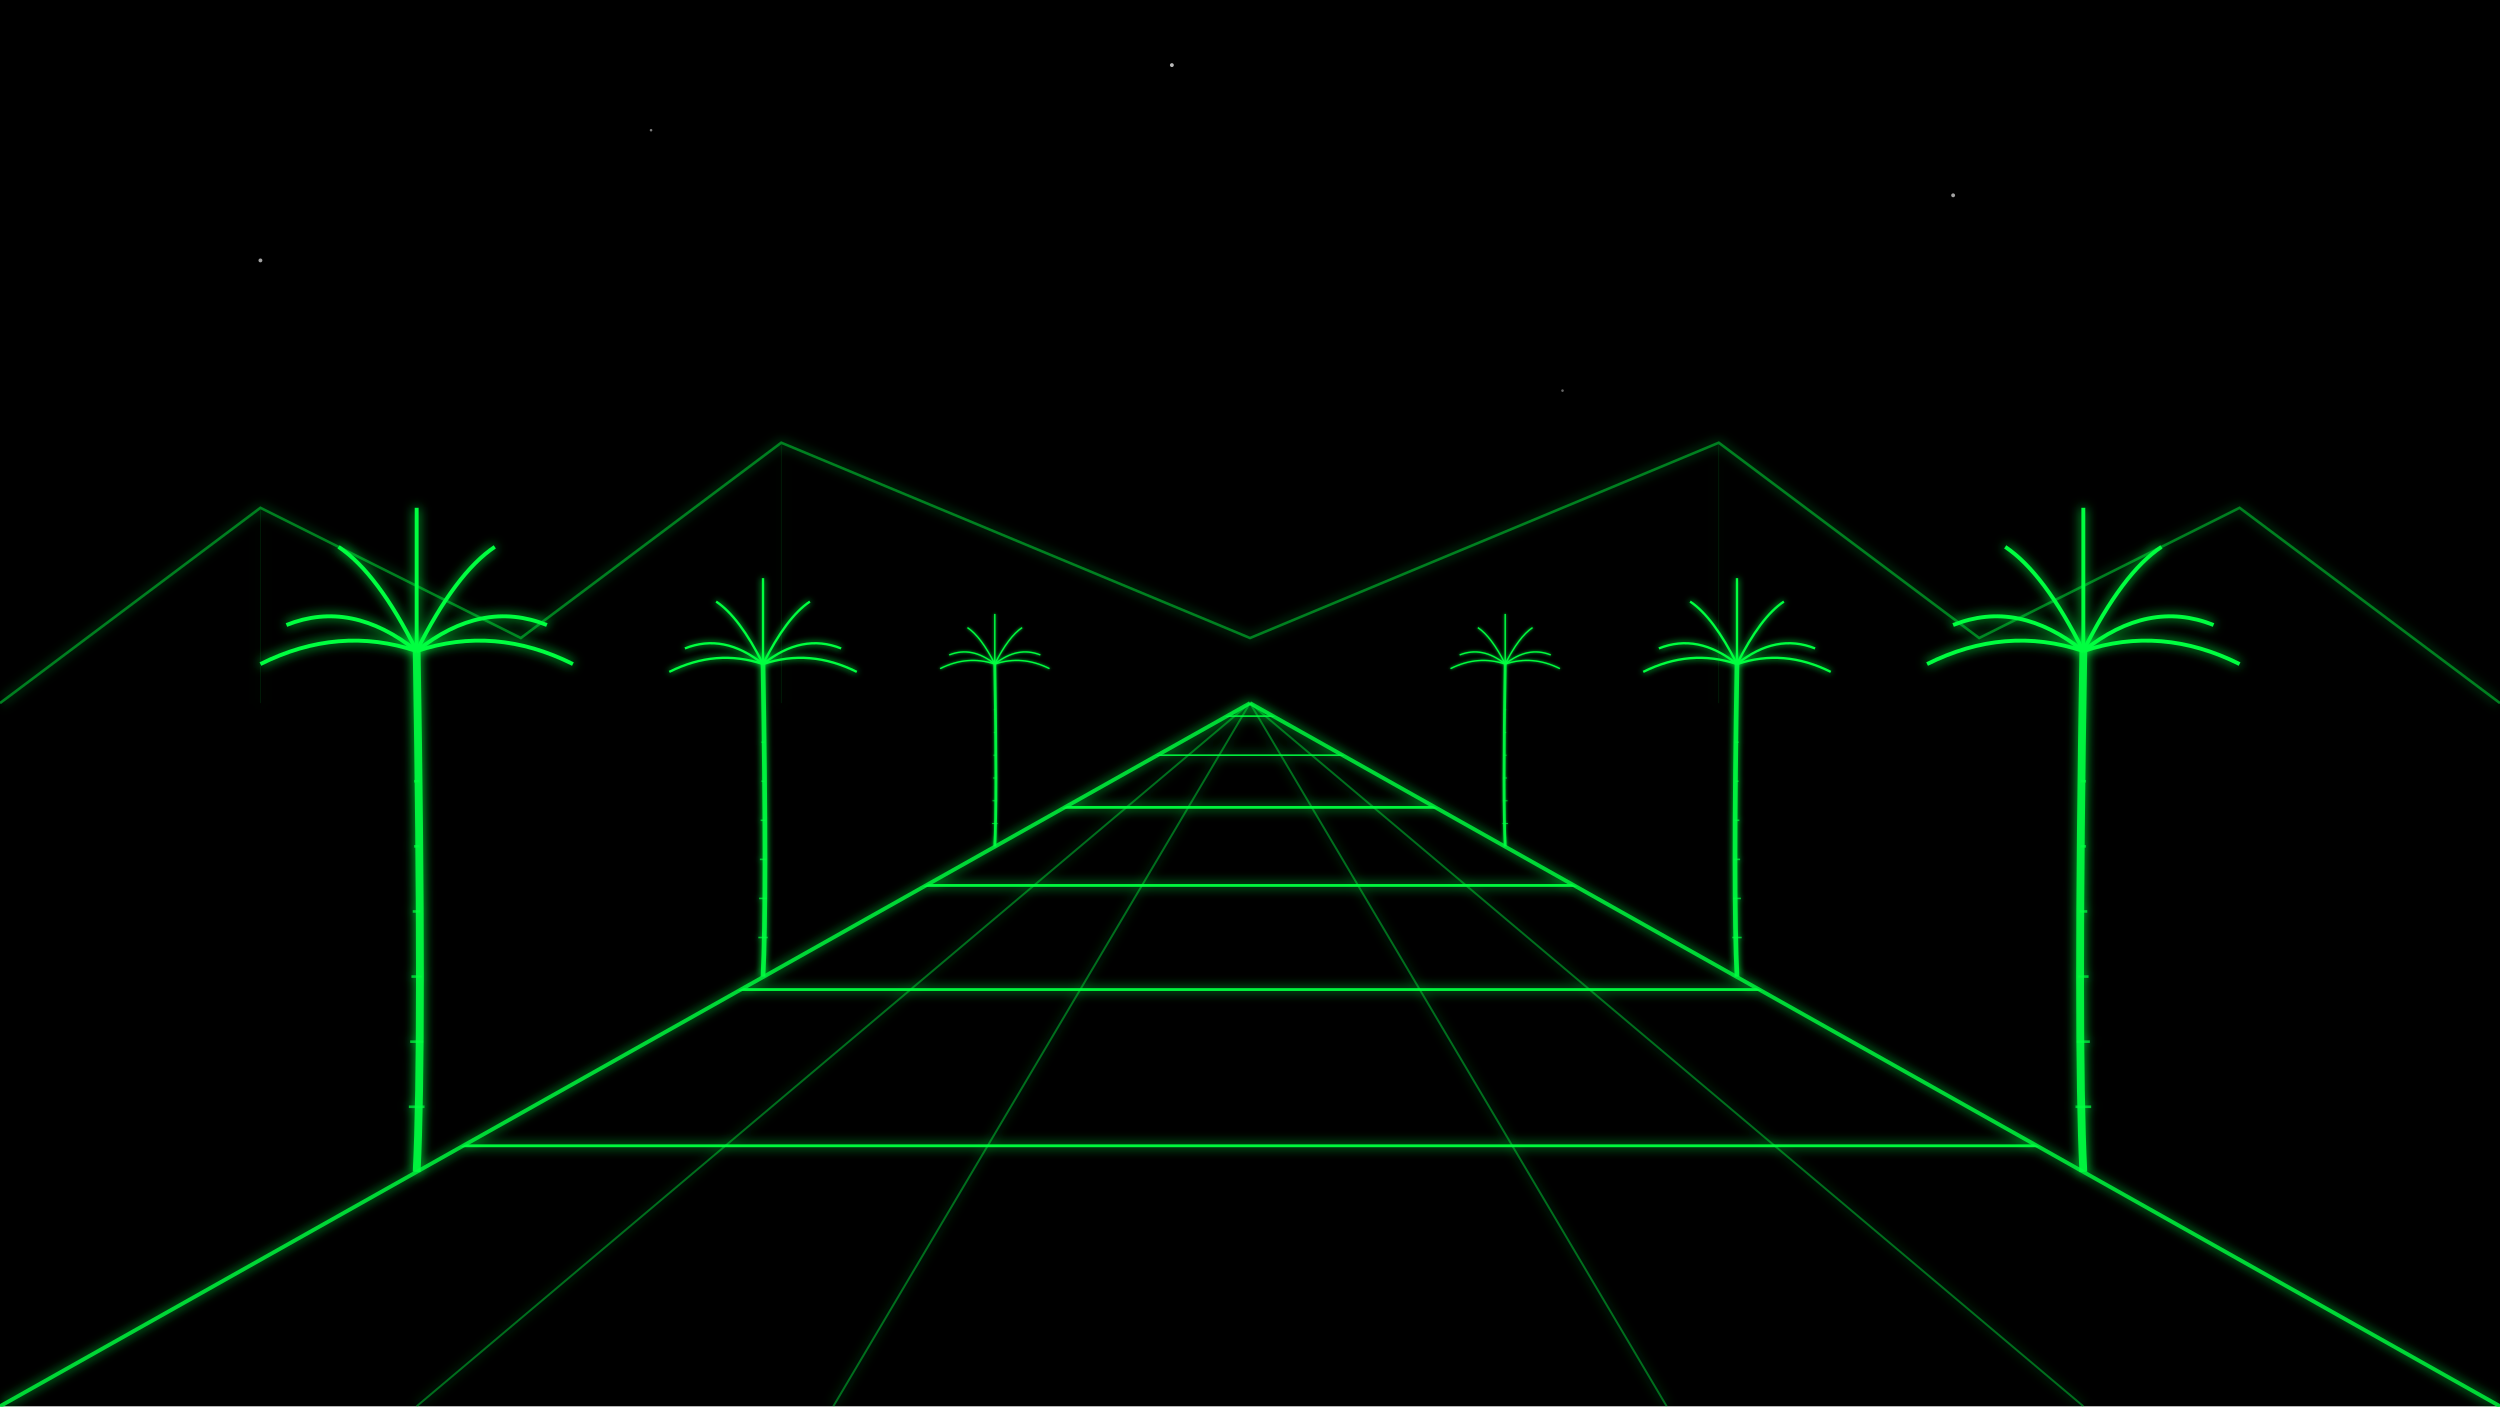
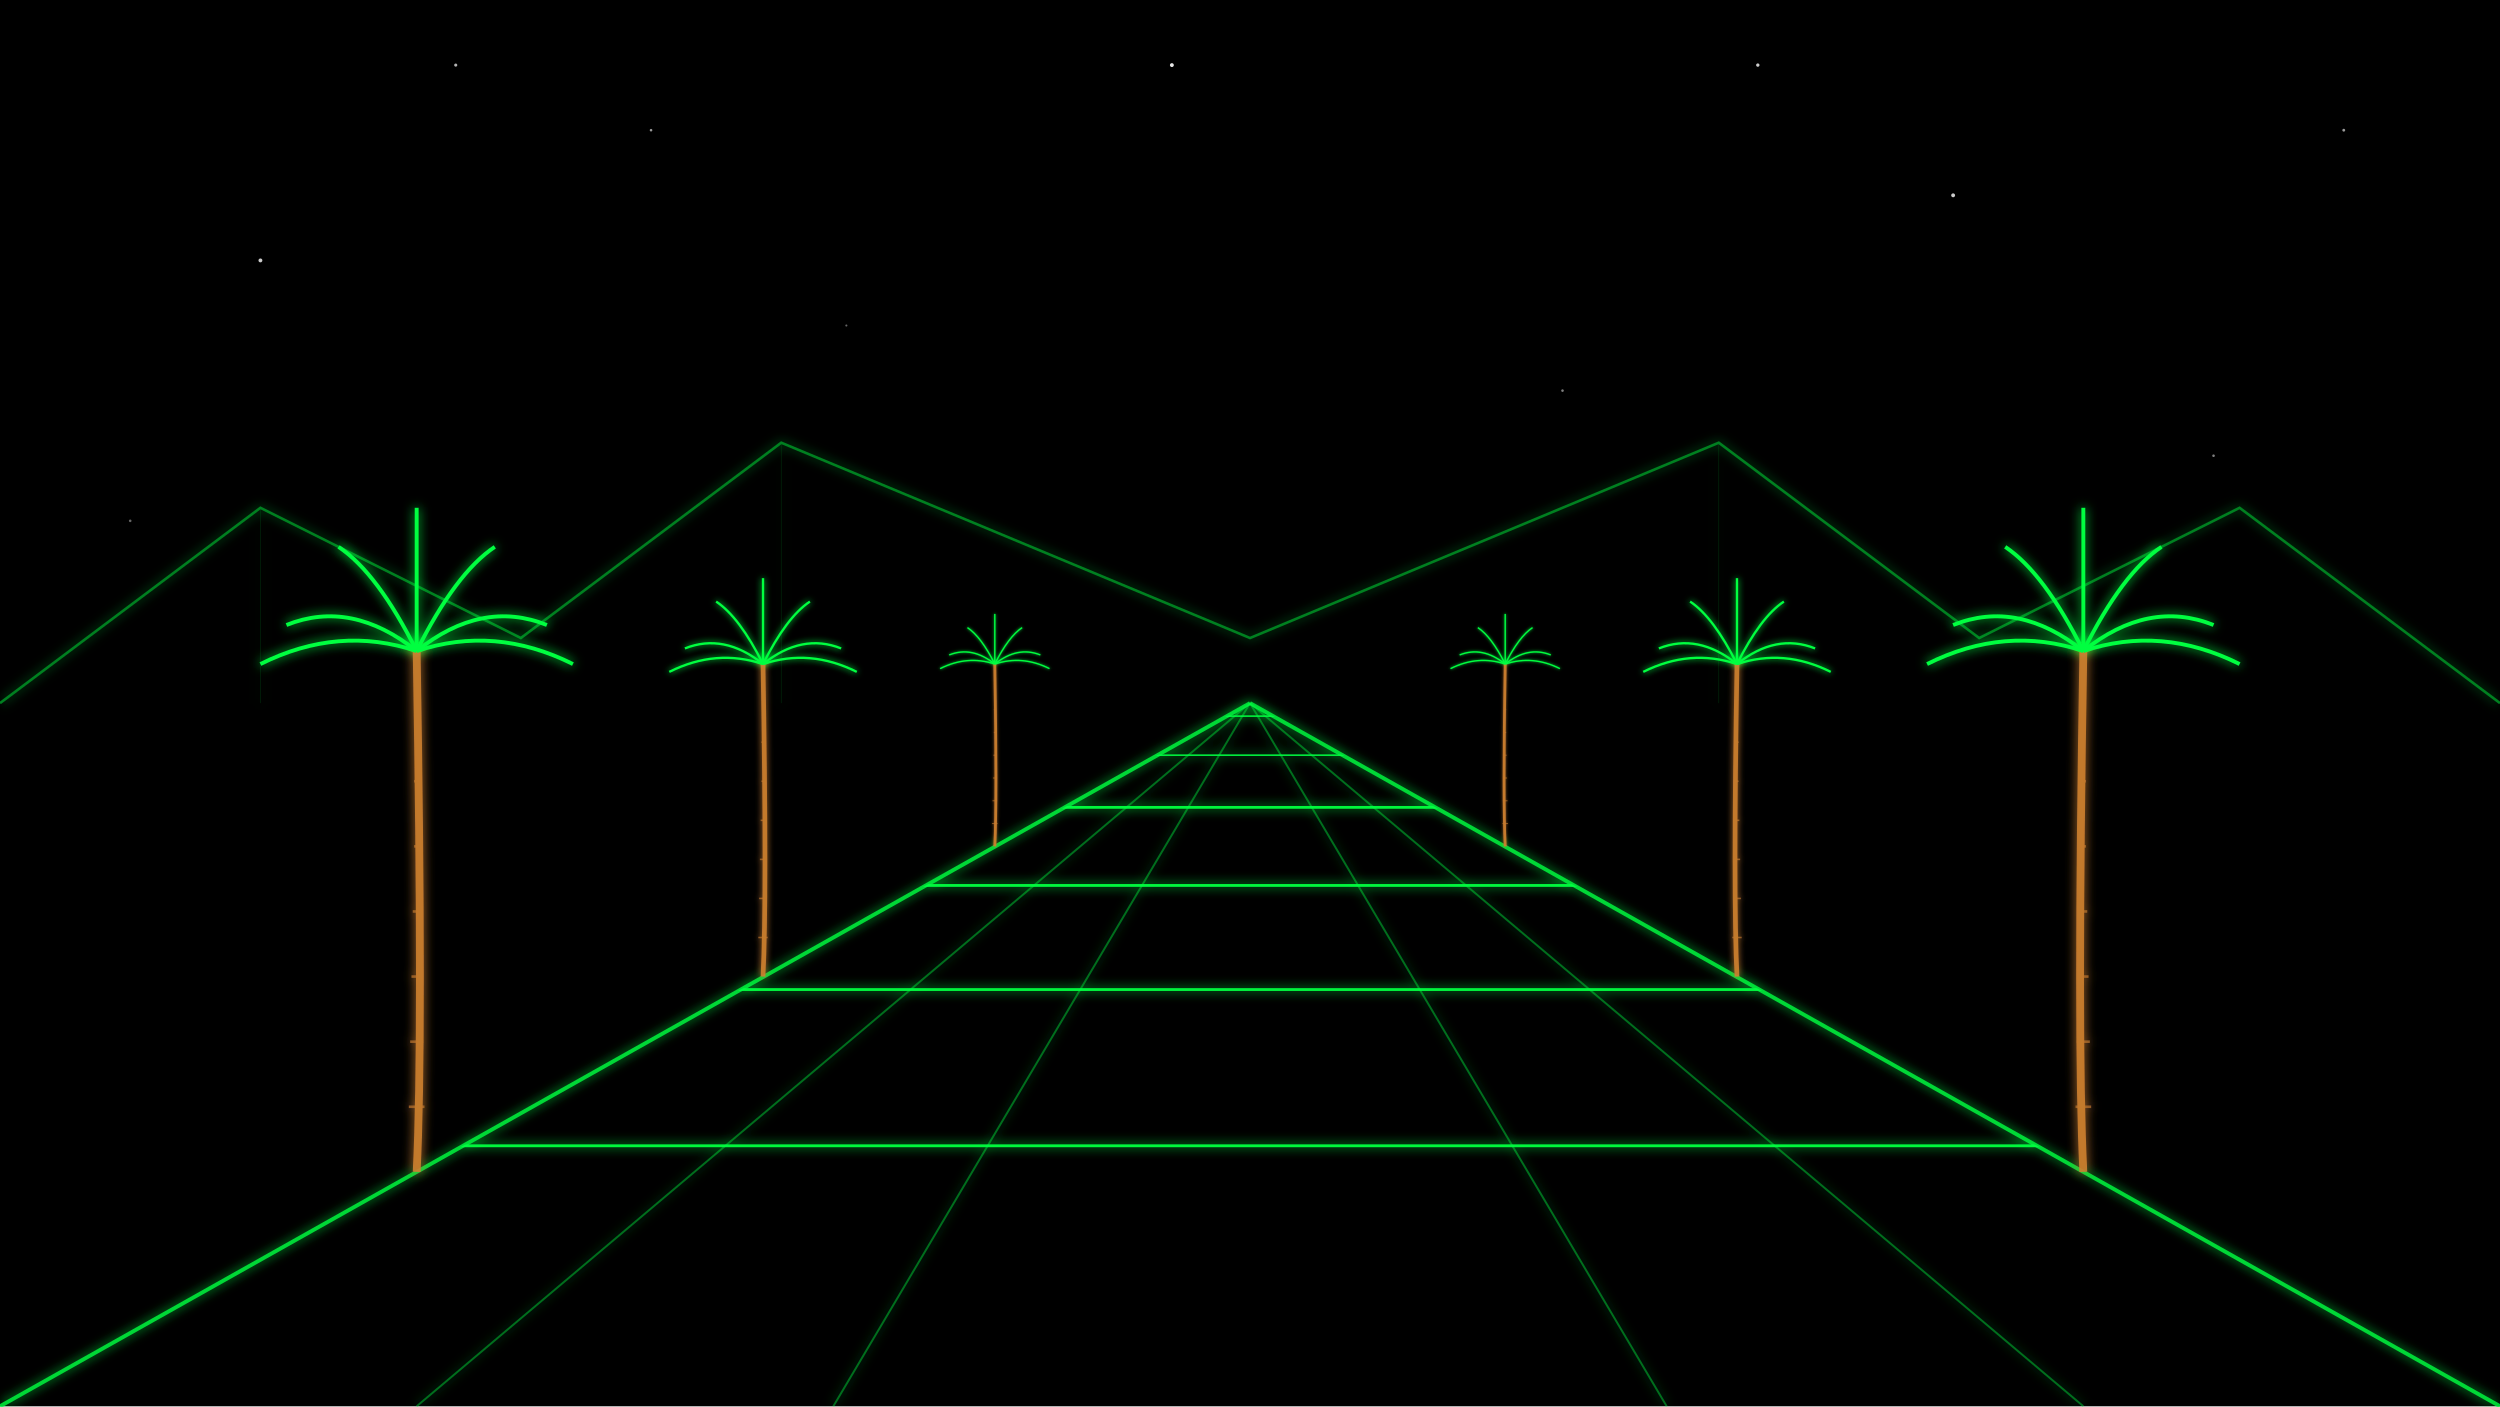
<svg xmlns="http://www.w3.org/2000/svg" viewBox="0 0 1920 1080" style="background-color: #000;">
  <defs>
    <filter id="glow">
      <feGaussianBlur stdDeviation="4" result="coloredBlur" />
      <feMerge>
        <feMergeNode in="coloredBlur" />
        <feMergeNode in="SourceGraphic" />
      </feMerge>
    </filter>
    <filter id="strongGlow">
      <feGaussianBlur stdDeviation="8" result="coloredBlur" />
      <feMerge>
        <feMergeNode in="coloredBlur" />
        <feMergeNode in="SourceGraphic" />
      </feMerge>
    </filter>
+     <filter id="cometGlow">
+       <feGaussianBlur stdDeviation="3" result="coloredBlur" />
+       <feFlood flood-color="#e0ffff" result="glowColor" />
+       <feComposite in="glowColor" in2="coloredBlur" operator="in" result="coloredGlow" />
+       <feMerge>
+         <feMergeNode in="coloredGlow" />
+         <feMergeNode in="SourceGraphic" />
+       </feMerge>
+     </filter>
    <clipPath id="roadMask">
      <path d="M 960 540 L 1920 1080 L 0 1080 Z" />
    </clipPath>
    <g id="palmAsset">
-       <path d="M 0,0 Q 5,-100 0,-400" fill="none" stroke="#00ff41" stroke-width="6" opacity="0.9" />
-       <line x1="-6" y1="-50" x2="6" y2="-50" stroke="#00ff41" stroke-width="2" opacity="0.7" />
-       <line x1="-5" y1="-100" x2="5" y2="-100" stroke="#00ff41" stroke-width="2" opacity="0.7" />
-       <line x1="-4" y1="-150" x2="4" y2="-150" stroke="#00ff41" stroke-width="2" opacity="0.7" />
-       <line x1="-3" y1="-200" x2="3" y2="-200" stroke="#00ff41" stroke-width="2" opacity="0.7" />
-       <line x1="-2" y1="-250" x2="2" y2="-250" stroke="#00ff41" stroke-width="2" opacity="0.7" />
-       <line x1="-2" y1="-300" x2="2" y2="-300" stroke="#00ff41" stroke-width="2" opacity="0.7" />
-       <g transform="translate(0, -400)">
-         <path d="M 0,0 Q -60,-20 -120,10" fill="none" stroke="#00ff41" stroke-width="3" />
-         <path d="M 0,0 Q -50,-40 -100,-20" fill="none" stroke="#00ff41" stroke-width="3" />
-         <path d="M 0,0 Q -30,-60 -60,-80" fill="none" stroke="#00ff41" stroke-width="3" />
-         <path d="M 0,0 Q 60,-20 120,10" fill="none" stroke="#00ff41" stroke-width="3" />
-         <path d="M 0,0 Q 50,-40 100,-20" fill="none" stroke="#00ff41" stroke-width="3" />
-         <path d="M 0,0 Q 30,-60 60,-80" fill="none" stroke="#00ff41" stroke-width="3" />
-         <path d="M 0,0 Q 0,-70 0,-110" fill="none" stroke="#00ff41" stroke-width="3" />
+       <g stroke="#cd7f32" opacity="0.9">
+         <path d="M 0,0 Q 5,-100 0,-400" fill="none" stroke-width="6" />
+         <line x1="-6" y1="-50" x2="6" y2="-50" stroke-width="2" opacity="0.7" />
+         <line x1="-5" y1="-100" x2="5" y2="-100" stroke-width="2" opacity="0.7" />
+         <line x1="-4" y1="-150" x2="4" y2="-150" stroke-width="2" opacity="0.7" />
+         <line x1="-3" y1="-200" x2="3" y2="-200" stroke-width="2" opacity="0.7" />
+         <line x1="-2" y1="-250" x2="2" y2="-250" stroke-width="2" opacity="0.7" />
+         <line x1="-2" y1="-300" x2="2" y2="-300" stroke-width="2" opacity="0.7" />
+       </g>
+       <g transform="translate(0, -400)" stroke="#00ff41" fill="none" stroke-width="3">
+         <path d="M 0,0 Q -60,-20 -120,10" />
+         <path d="M 0,0 Q -50,-40 -100,-20" />
+         <path d="M 0,0 Q -30,-60 -60,-80" />
+         <path d="M 0,0 Q 60,-20 120,10" />
+         <path d="M 0,0 Q 50,-40 100,-20" />
+         <path d="M 0,0 Q 30,-60 60,-80" />
+         <path d="M 0,0 Q 0,-70 0,-110" />
      </g>
    </g>
+     <g id="cometAsset" filter="url(#cometGlow)">
+       <linearGradient id="cometTailGrad" x1="0%" y1="0%" x2="100%" y2="0%">
+         <stop offset="0%" style="stop-color:#e0ffff;stop-opacity:0" />
+         <stop offset="100%" style="stop-color:#e0ffff;stop-opacity:0.8" />
+       </linearGradient>
+       <path d="M -150,0 L 0,0" stroke="url(#cometTailGrad)" stroke-width="4" stroke-linecap="round" />
+       <circle cx="0" cy="0" r="5" fill="#fff" />
+     </g>
    <style>
+       /* Animação da Estrada */
      @keyframes drive {
        0% { transform: translateY(0) scale(1); opacity: 0; }
-         10% { opacity: 0.8; } /* Aparece suave */
-         100% { transform: translateY(400px) scale(3); opacity: 0; } /* Cresce muito mais */
+         10% { opacity: 0.8; }
+         100% { transform: translateY(400px) scale(3); opacity: 0; }
      }
      
+       /* [NOVO] Animação de Piscar Estrelas */
+       @keyframes twinkle {
+         0%, 100% { opacity: 0.3; transform: scale(0.8); }
+         50% { opacity: 1; transform: scale(1.2); }
+       }
+ 
+       /* [NOVO] Animação do Cometa (Passa a cada 25 segundos) */
+       @keyframes flyby {
+         0% { transform: translate(-200px, 100px) rotate(15deg); opacity: 1; } /* Começa fora na esquerda */
+         10% { transform: translate(2100px, 400px) rotate(15deg); opacity: 0; } /* Cruza a tela em ~2.5s */
+         100% { transform: translate(2100px, 400px) rotate(15deg); opacity: 0; } /* Espera fora da tela */
+       }
+       
+       /* Configuração inicial da Estrada */
      #stripes1, #stripes2 {
        opacity: 0.8;
-         transform-origin: 960px 540px; /* Ponto de fuga exato */
+         transform-origin: 960px 540px;
      }
+ 
+       /* --- GATILHOS DE PLAY (.moving) --- */
      
+       /* Liga a estrada */
      .moving #stripes1, .moving #stripes2 {
-         animation: drive 3s linear infinite; /* Mais lento e suave */
+         animation: drive 3s linear infinite;
      }
      .moving #stripes2 { animation-delay: -1.5s; }
+ 
+       /* [NOVO] Liga o pisca-pisca das estrelas */
+       .moving #stars circle {
+          /* Piscar aleatório: Duração variável entre 2s e 4s */
+          animation: twinkle 3s ease-in-out infinite alternate;
+       }
+       /* Delays para não piscarem juntos */
+       .moving #stars circle:nth-child(odd) { animation-delay: 0.5s; animation-duration: 2.5s; }
+       .moving #stars circle:nth-child(3n) { animation-delay: 1s; animation-duration: 4s; }
+ 
+       /* [NOVO] Liga o Cometa */
+       .moving #cometInstance {
+           /* Roda a cada 25s, demora 2.5s para cruzar a tela */
+           animation: flyby 25s linear infinite;
+       }
+ 
    </style>
  </defs>
  <rect width="1920" height="1080" fill="#000000" />
-   <g id="stars" fill="#FFF" opacity="0.8">
+   <g id="stars" fill="#FFF">
    <circle cx="200" cy="200" r="1.5" opacity="0.8" />
    <circle cx="500" cy="100" r="1" opacity="0.6" />
    <circle cx="1500" cy="150" r="1.5" opacity="0.8" />
    <circle cx="1200" cy="300" r="1" opacity="0.5" />
    <circle cx="900" cy="50" r="1.5" opacity="0.9" />
+     <circle cx="100" cy="400" r="1" opacity="0.4" />
+     <circle cx="350" cy="50" r="1.2" opacity="0.7" />
+     <circle cx="1700" cy="350" r="1" opacity="0.5" />
+     <circle cx="1350" cy="50" r="1.3" opacity="0.8" />
+     <circle cx="650" cy="250" r="0.8" opacity="0.4" />
+     <circle cx="1800" cy="100" r="1.1" opacity="0.6" />
+   </g>
+   <g id="cometInstance" transform="translate(-200, 100)" opacity="0">
+     <use href="#cometAsset" />
  </g>
  <g id="mountains" opacity="0.5" transform="translate(0, 540)" filter="url(#glow)">
    <path d="M 0,0 L 200,-150 L 400,-50 L 600,-200 L 960,-50 L 1320,-200 L 1520,-50 L 1720,-150 L 1920,0" fill="none" stroke="#00ff41" stroke-width="2" />
    <path d="M 200,-150 L 200,0" stroke="#00ff41" stroke-width="0.5" opacity="0.3" />
    <path d="M 600,-200 L 600,0" stroke="#00ff41" stroke-width="0.5" opacity="0.3" />
    <path d="M 1320,-200 L 1320,0" stroke="#00ff41" stroke-width="0.5" opacity="0.3" />
  </g>
  <g id="roadGrid" filter="url(#glow)">
    <g id="static-grid">
      <line x1="960" y1="1080" x2="960" y2="540" stroke="#00ff41" stroke-width="4" filter="url(#strongGlow)" opacity="1" />
      <line x1="0" y1="1080" x2="960" y2="540" stroke="#00ff41" stroke-width="3" opacity="0.8" />
      <line x1="1920" y1="1080" x2="960" y2="540" stroke="#00ff41" stroke-width="3" opacity="0.8" />
      <line x1="320" y1="1080" x2="960" y2="540" stroke="#00ff41" stroke-width="1.5" opacity="0.4" />
      <line x1="640" y1="1080" x2="960" y2="540" stroke="#00ff41" stroke-width="1.5" opacity="0.4" />
      <line x1="1600" y1="1080" x2="960" y2="540" stroke="#00ff41" stroke-width="1.5" opacity="0.4" />
      <line x1="1280" y1="1080" x2="960" y2="540" stroke="#00ff41" stroke-width="1.5" opacity="0.4" />
    </g>
    <g clip-path="url(#roadMask)">
      <g id="stripes1" stroke="#00ff41" stroke-width="2" opacity="0.7">
        <line x1="0" y1="550" x2="1920" y2="550" stroke-width="1" />
        <line x1="0" y1="580" x2="1920" y2="580" stroke-width="1" />
        <line x1="0" y1="620" x2="1920" y2="620" />
        <line x1="0" y1="680" x2="1920" y2="680" />
        <line x1="0" y1="760" x2="1920" y2="760" />
        <line x1="0" y1="880" x2="1920" y2="880" />
      </g>
      <g id="stripes2" stroke="#00ff41" stroke-width="2" opacity="0.7">
        <line x1="0" y1="550" x2="1920" y2="550" stroke-width="1" />
        <line x1="0" y1="580" x2="1920" y2="580" stroke-width="1" />
        <line x1="0" y1="620" x2="1920" y2="620" />
        <line x1="0" y1="680" x2="1920" y2="680" />
        <line x1="0" y1="760" x2="1920" y2="760" />
        <line x1="0" y1="880" x2="1920" y2="880" />
      </g>
    </g>
  </g>
  <g transform="translate(320, 900) scale(1.0)" filter="url(#glow)">
    <use href="#palmAsset" />
  </g>
  <g transform="translate(1600, 900) scale(1.0) scale(-1, 1)" filter="url(#glow)">
    <use href="#palmAsset" />
  </g>
  <g transform="translate(586, 750) scale(0.6)" filter="url(#glow)">
    <use href="#palmAsset" />
  </g>
  <g transform="translate(1334, 750) scale(0.6) scale(-1, 1)" filter="url(#glow)">
    <use href="#palmAsset" />
  </g>
  <g transform="translate(764, 650) scale(0.35)" filter="url(#glow)">
    <use href="#palmAsset" />
  </g>
  <g transform="translate(1156, 650) scale(0.35) scale(-1, 1)" filter="url(#glow)">
    <use href="#palmAsset" />
  </g>
</svg>
